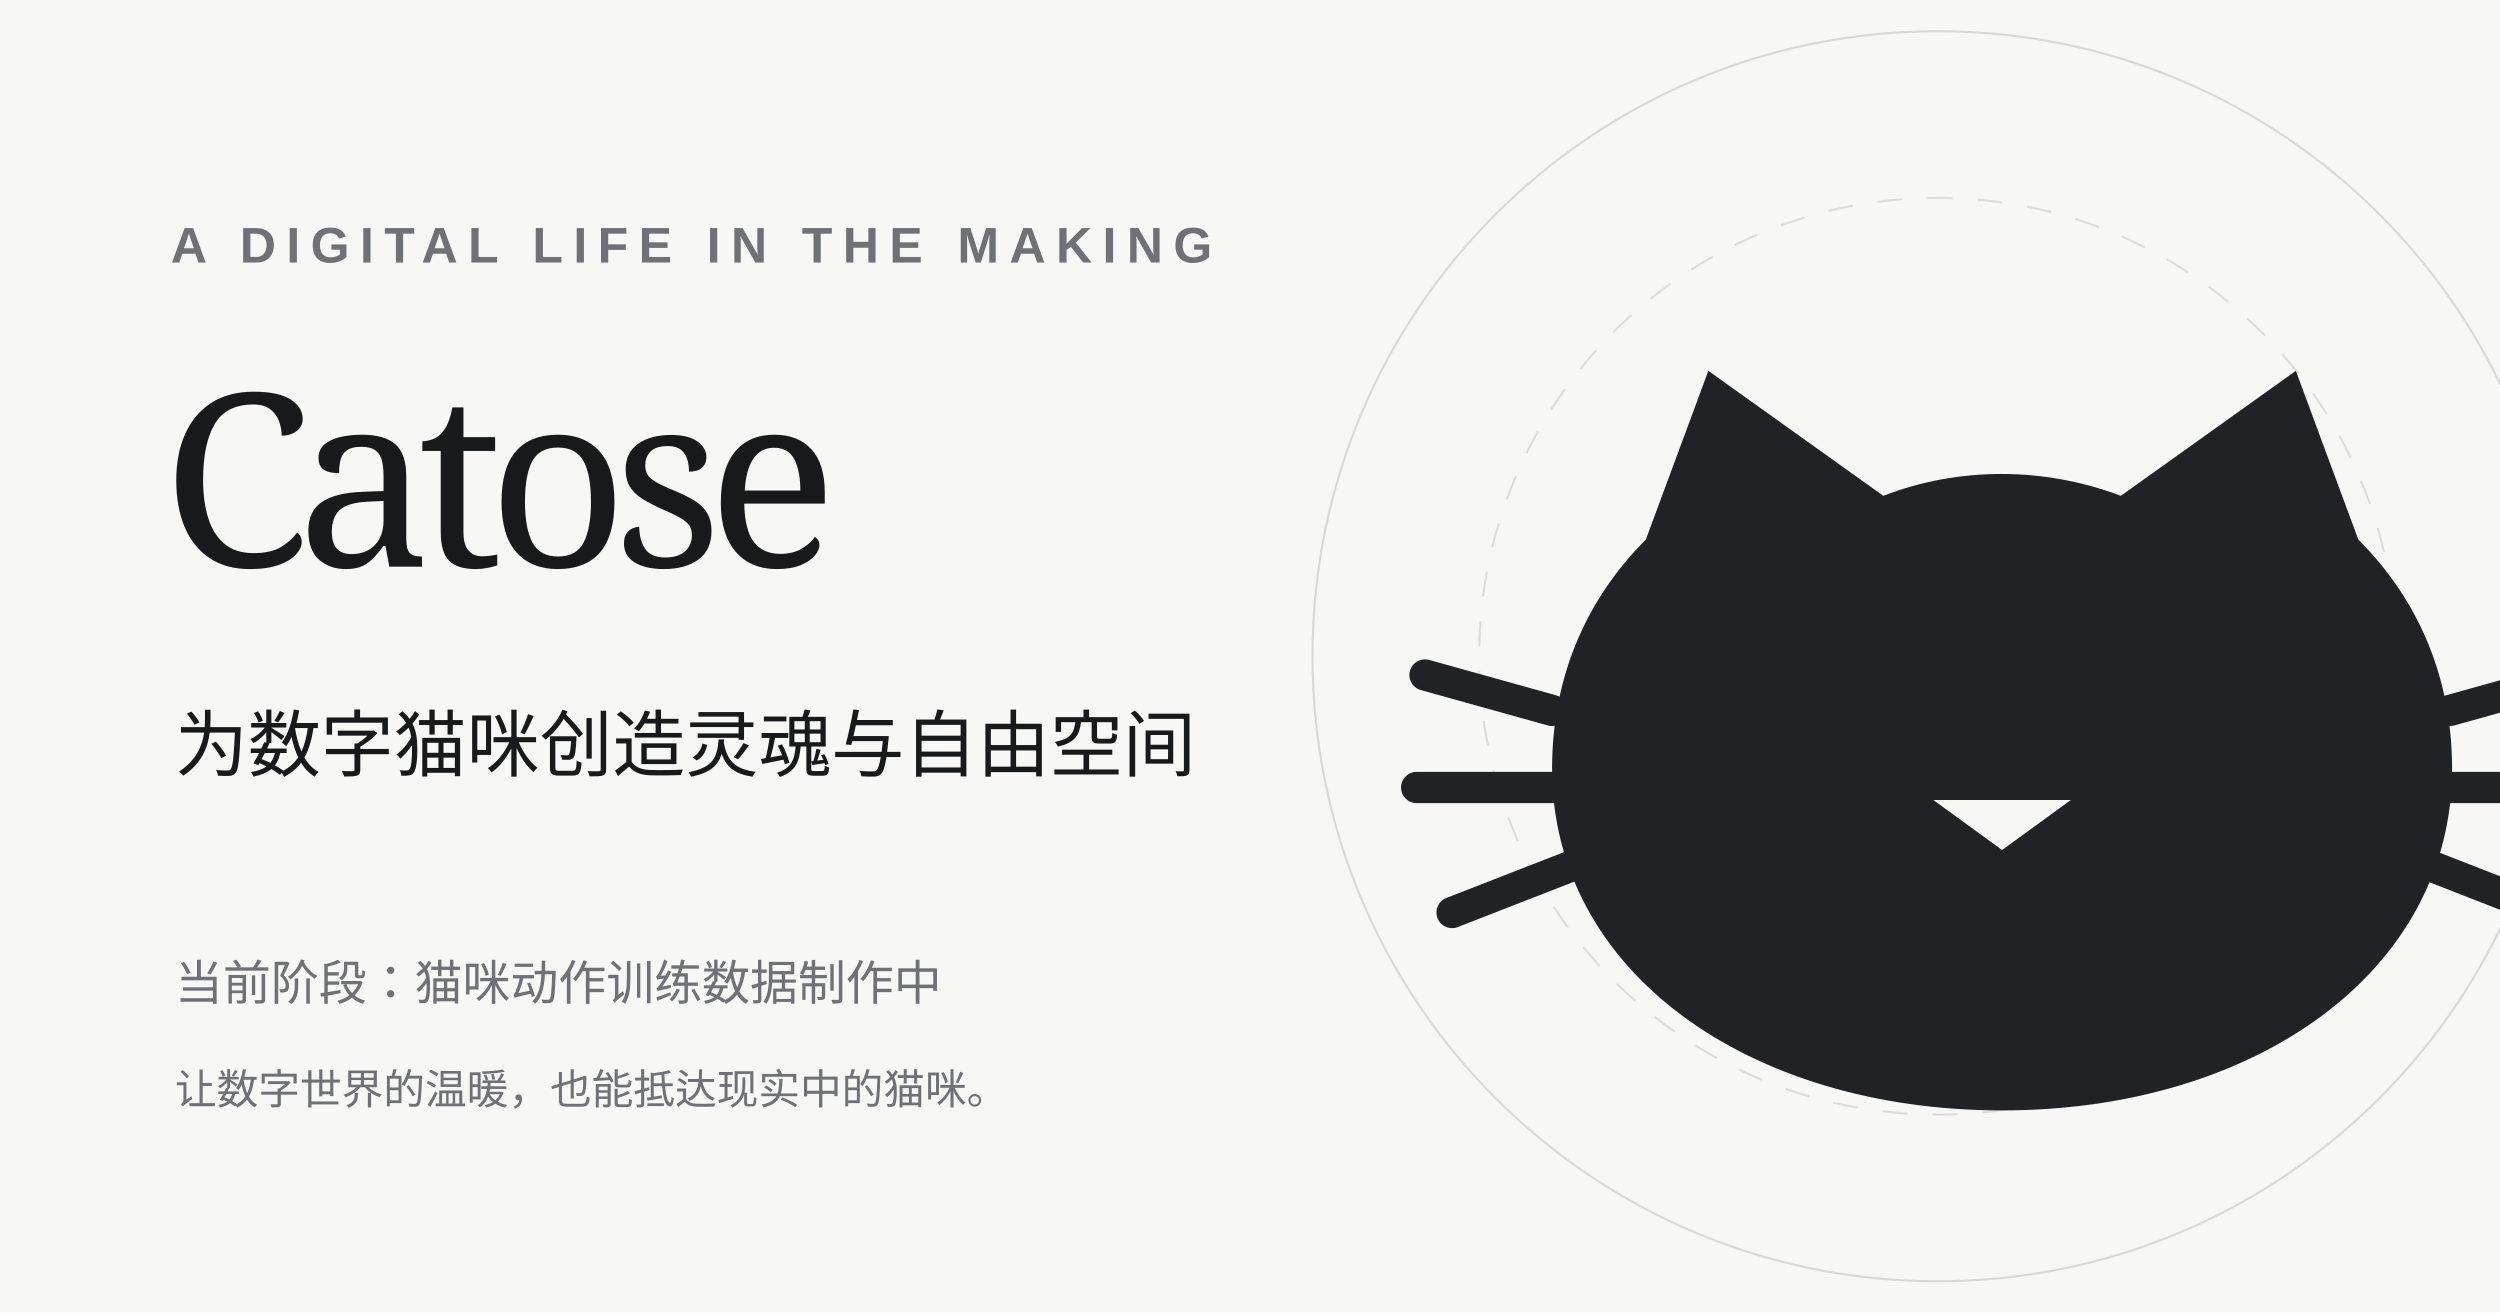
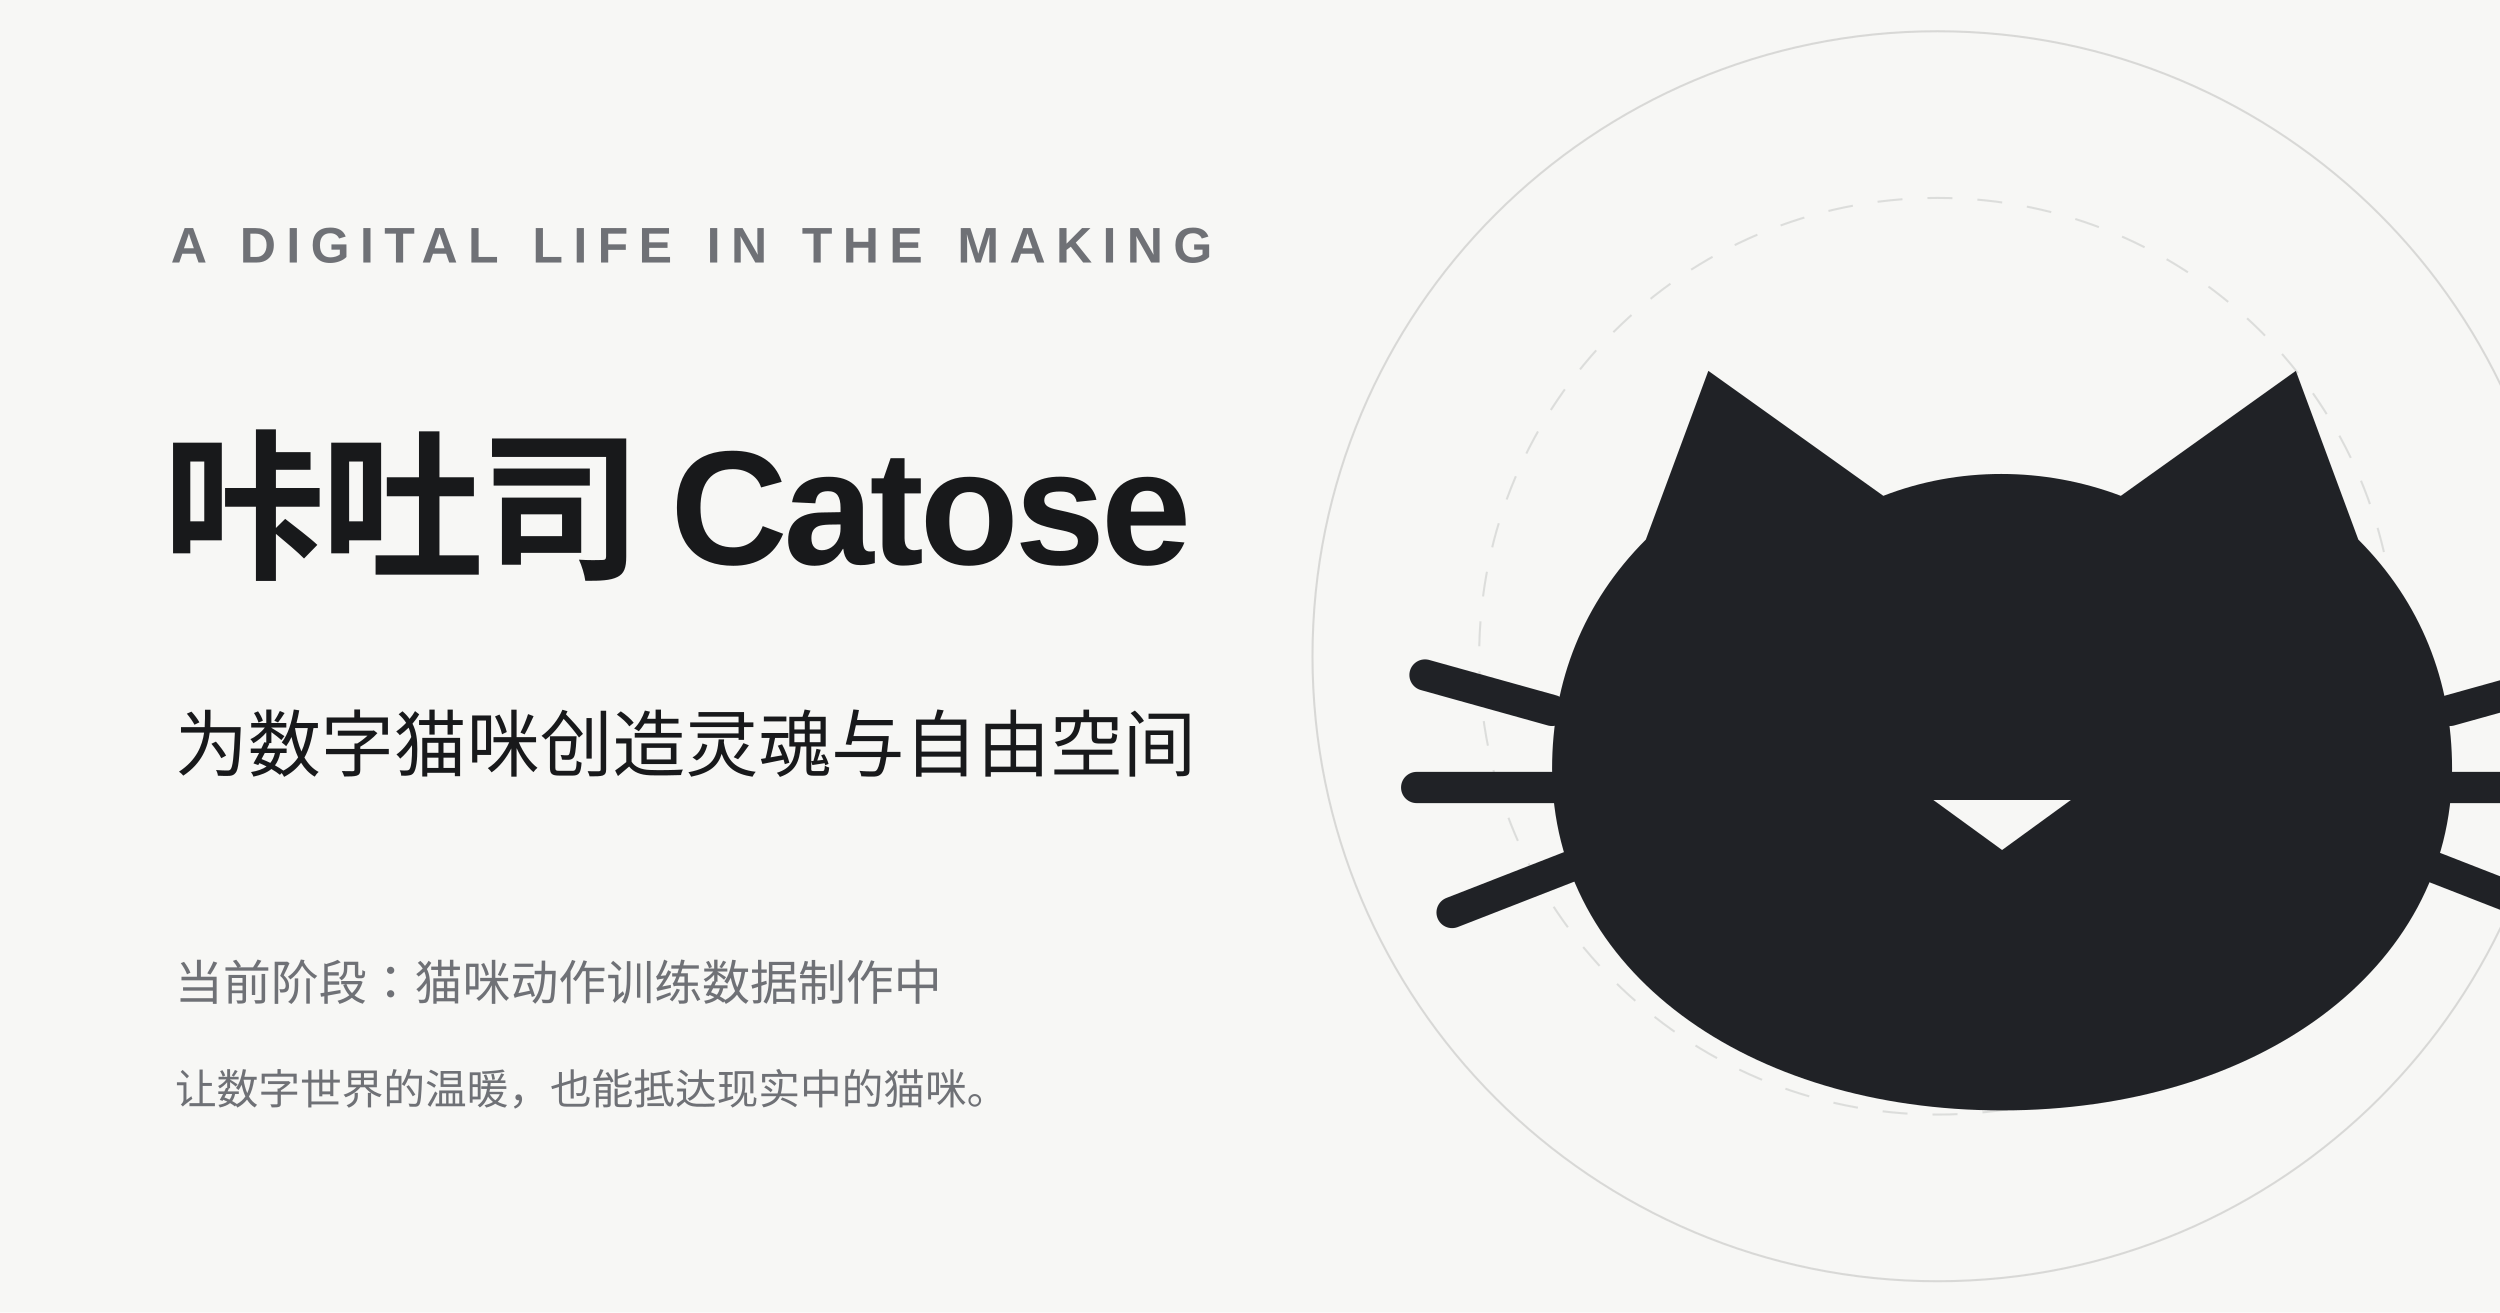
<svg xmlns="http://www.w3.org/2000/svg" width="1200" height="630" viewBox="0 0 1200 630" fill="none">
  <rect width="1200" height="630" fill="#F7F7F5" />
  <circle cx="930" cy="315" r="300" stroke="#18191B" stroke-opacity="0.14" />
  <circle cx="930" cy="315" r="220" stroke="#18191B" stroke-opacity="0.12" stroke-dasharray="12 12" />
  <path d="M790 259L820 178L904 238C940 224 981 224 1018 238L1102 178L1132 259C1162 289 1177 327 1177 369C1177 466 1083 533 961 533C839 533 745 466 745 369C745 327 760 289 790 259Z" fill="#202226" />
  <path d="M928 384L961 408L994 384" fill="#F7F7F5" />
  <path d="M745 341L684 324M747 378L680 378M756 415L697 438M1176 341L1237 324M1174 378L1241 378M1165 415L1224 438" stroke="#202226" stroke-width="15" stroke-linecap="round" />
  <text x="82" y="126" fill="#6F7176" font-family="Arial, sans-serif" font-size="24" font-weight="700" letter-spacing="5">A DIGITAL LIFE IN THE MAKING</text>
-   <text x="78" y="272" fill="#18191B" font-family="Georgia, serif" font-size="116" letter-spacing="-7">Catose</text>
+   <text x="78" y="272" fill="#18191B" font-family="PingFang SC, Arial, sans-serif" font-size="78" font-weight="700" letter-spacing="-2">咔吐司 Catose</text>
  <text x="84" y="370" fill="#18191B" font-family="Arial, sans-serif" font-size="35">为数字猫咪创造灵魂与自由空间</text>
  <text x="84" y="480" fill="#6F7176" font-family="Arial, sans-serif" font-size="23">当前阶段：猫咪动作训练数据制作中</text>
  <text x="84" y="530" fill="#6F7176" font-family="Arial, sans-serif" font-size="20">让数字世界的温暖，也能抵达现实中的猫咪。</text>
</svg>
